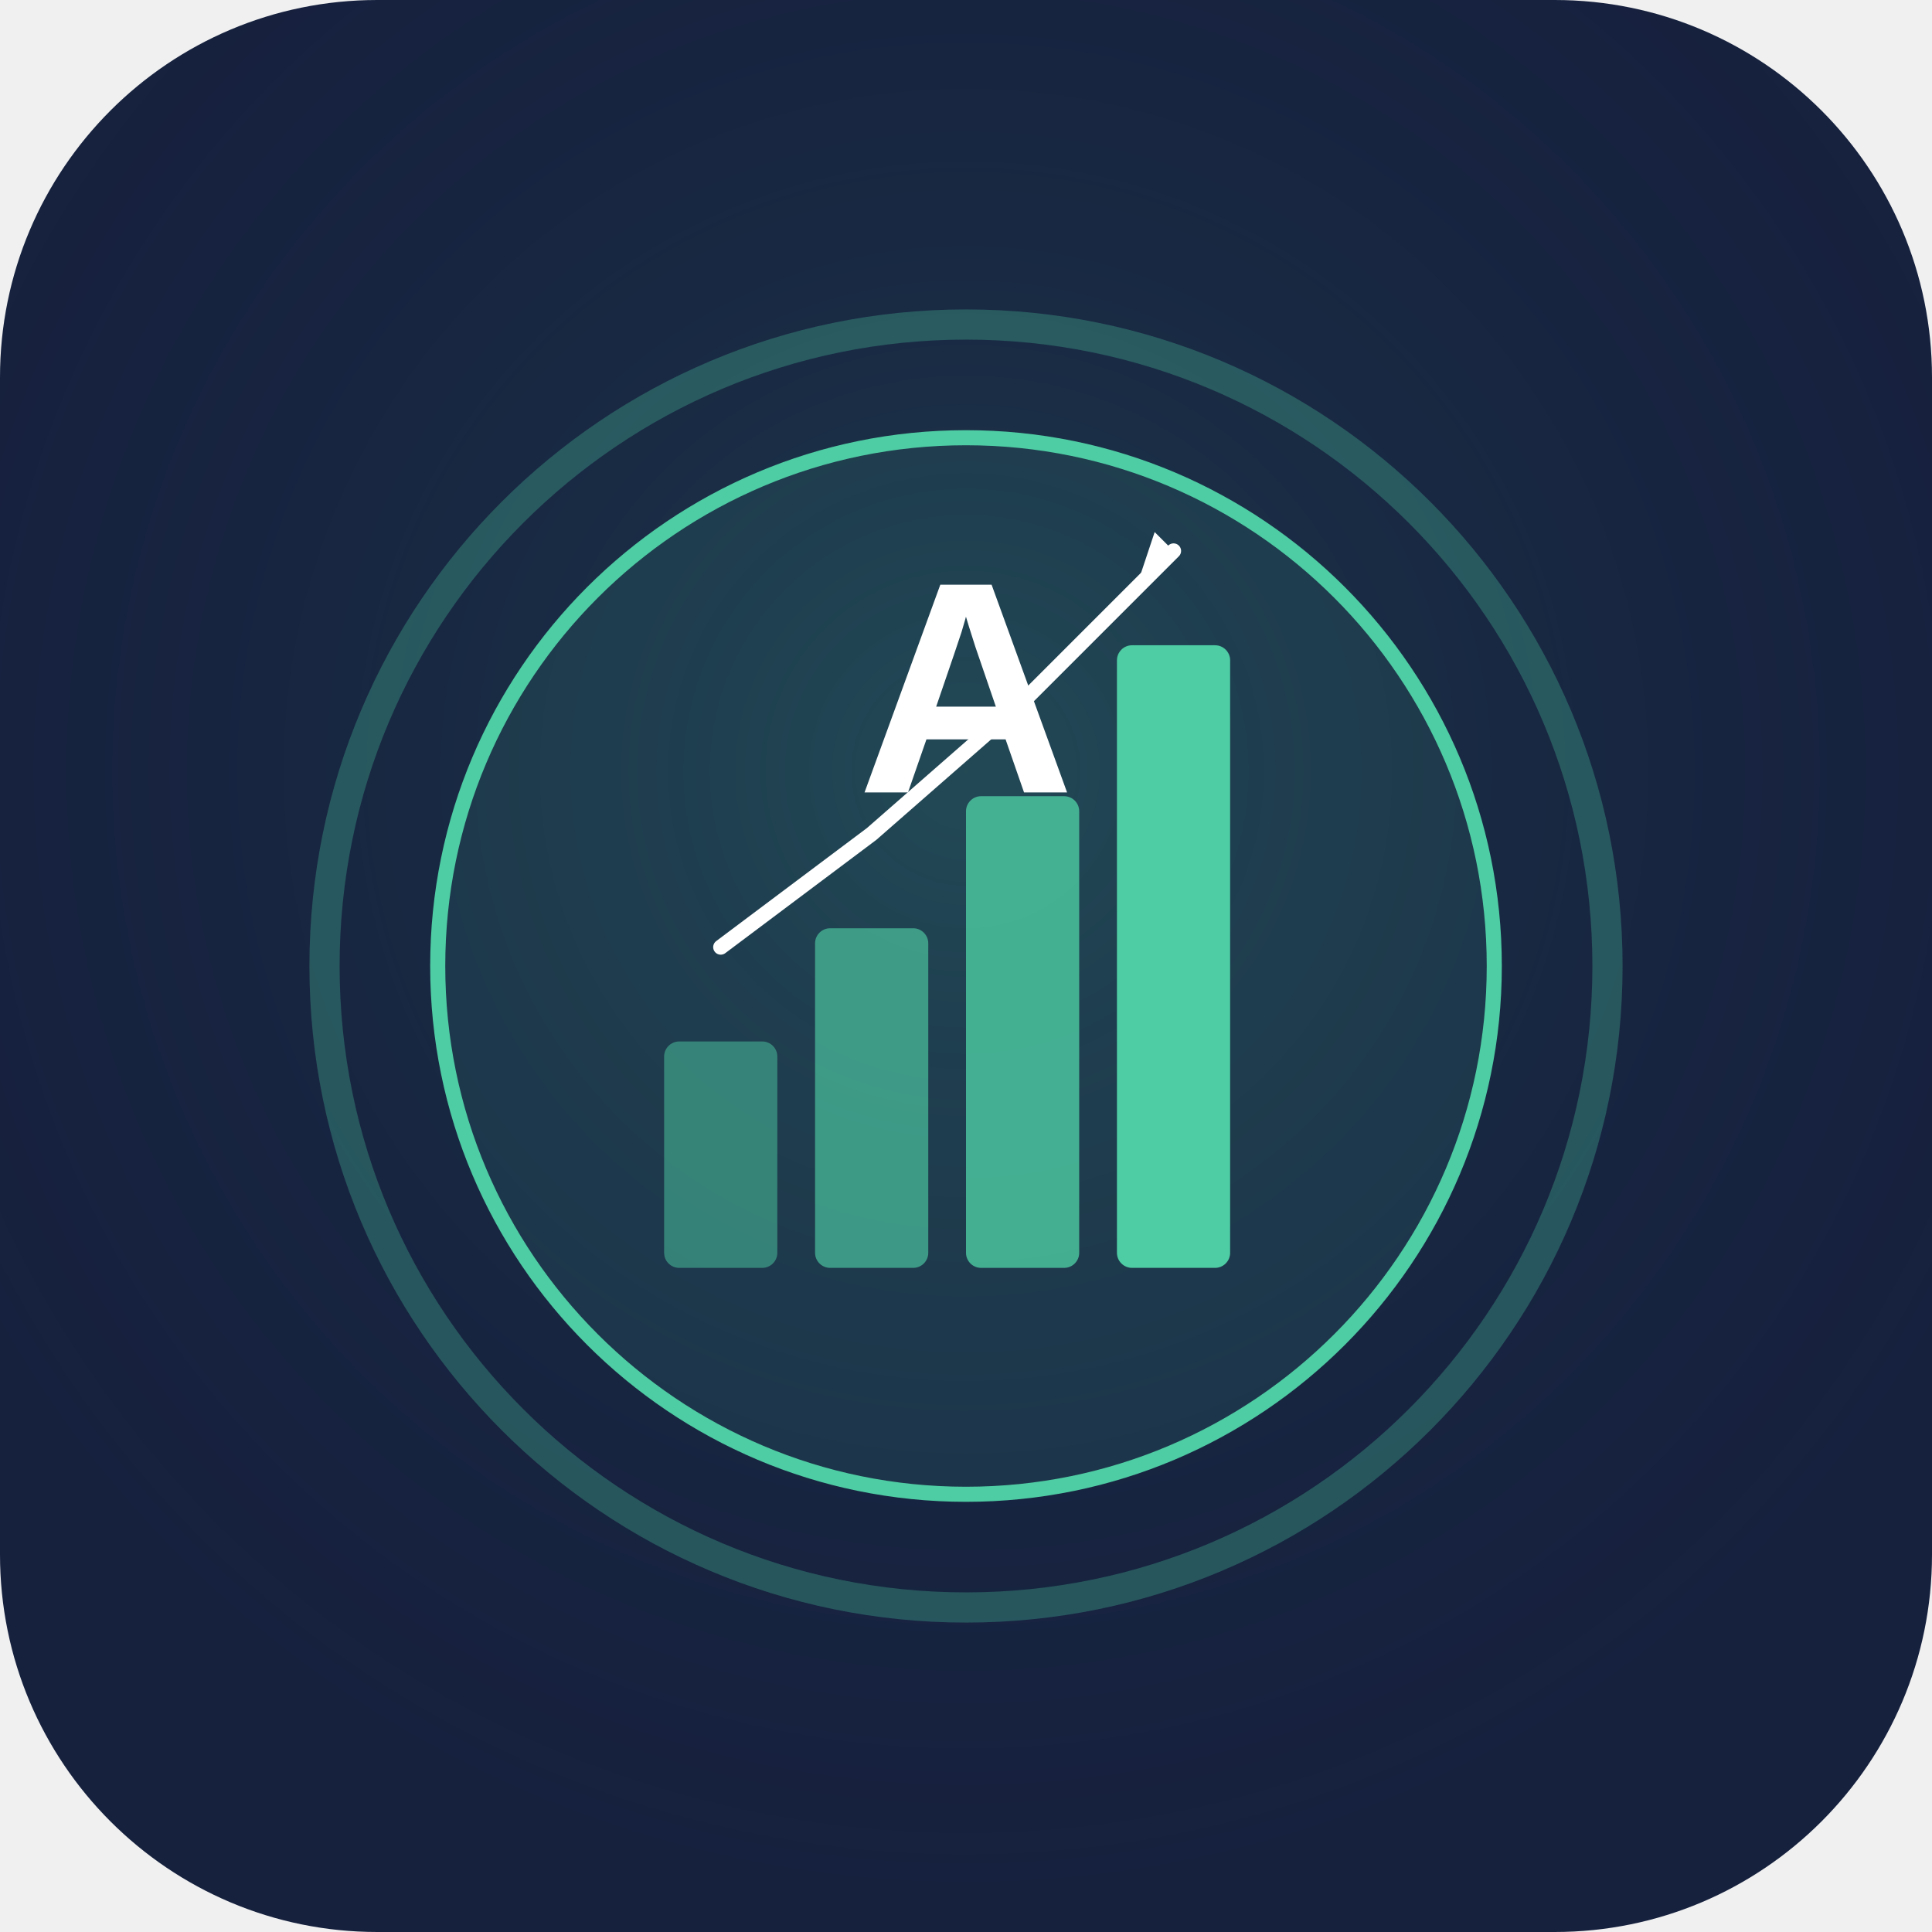
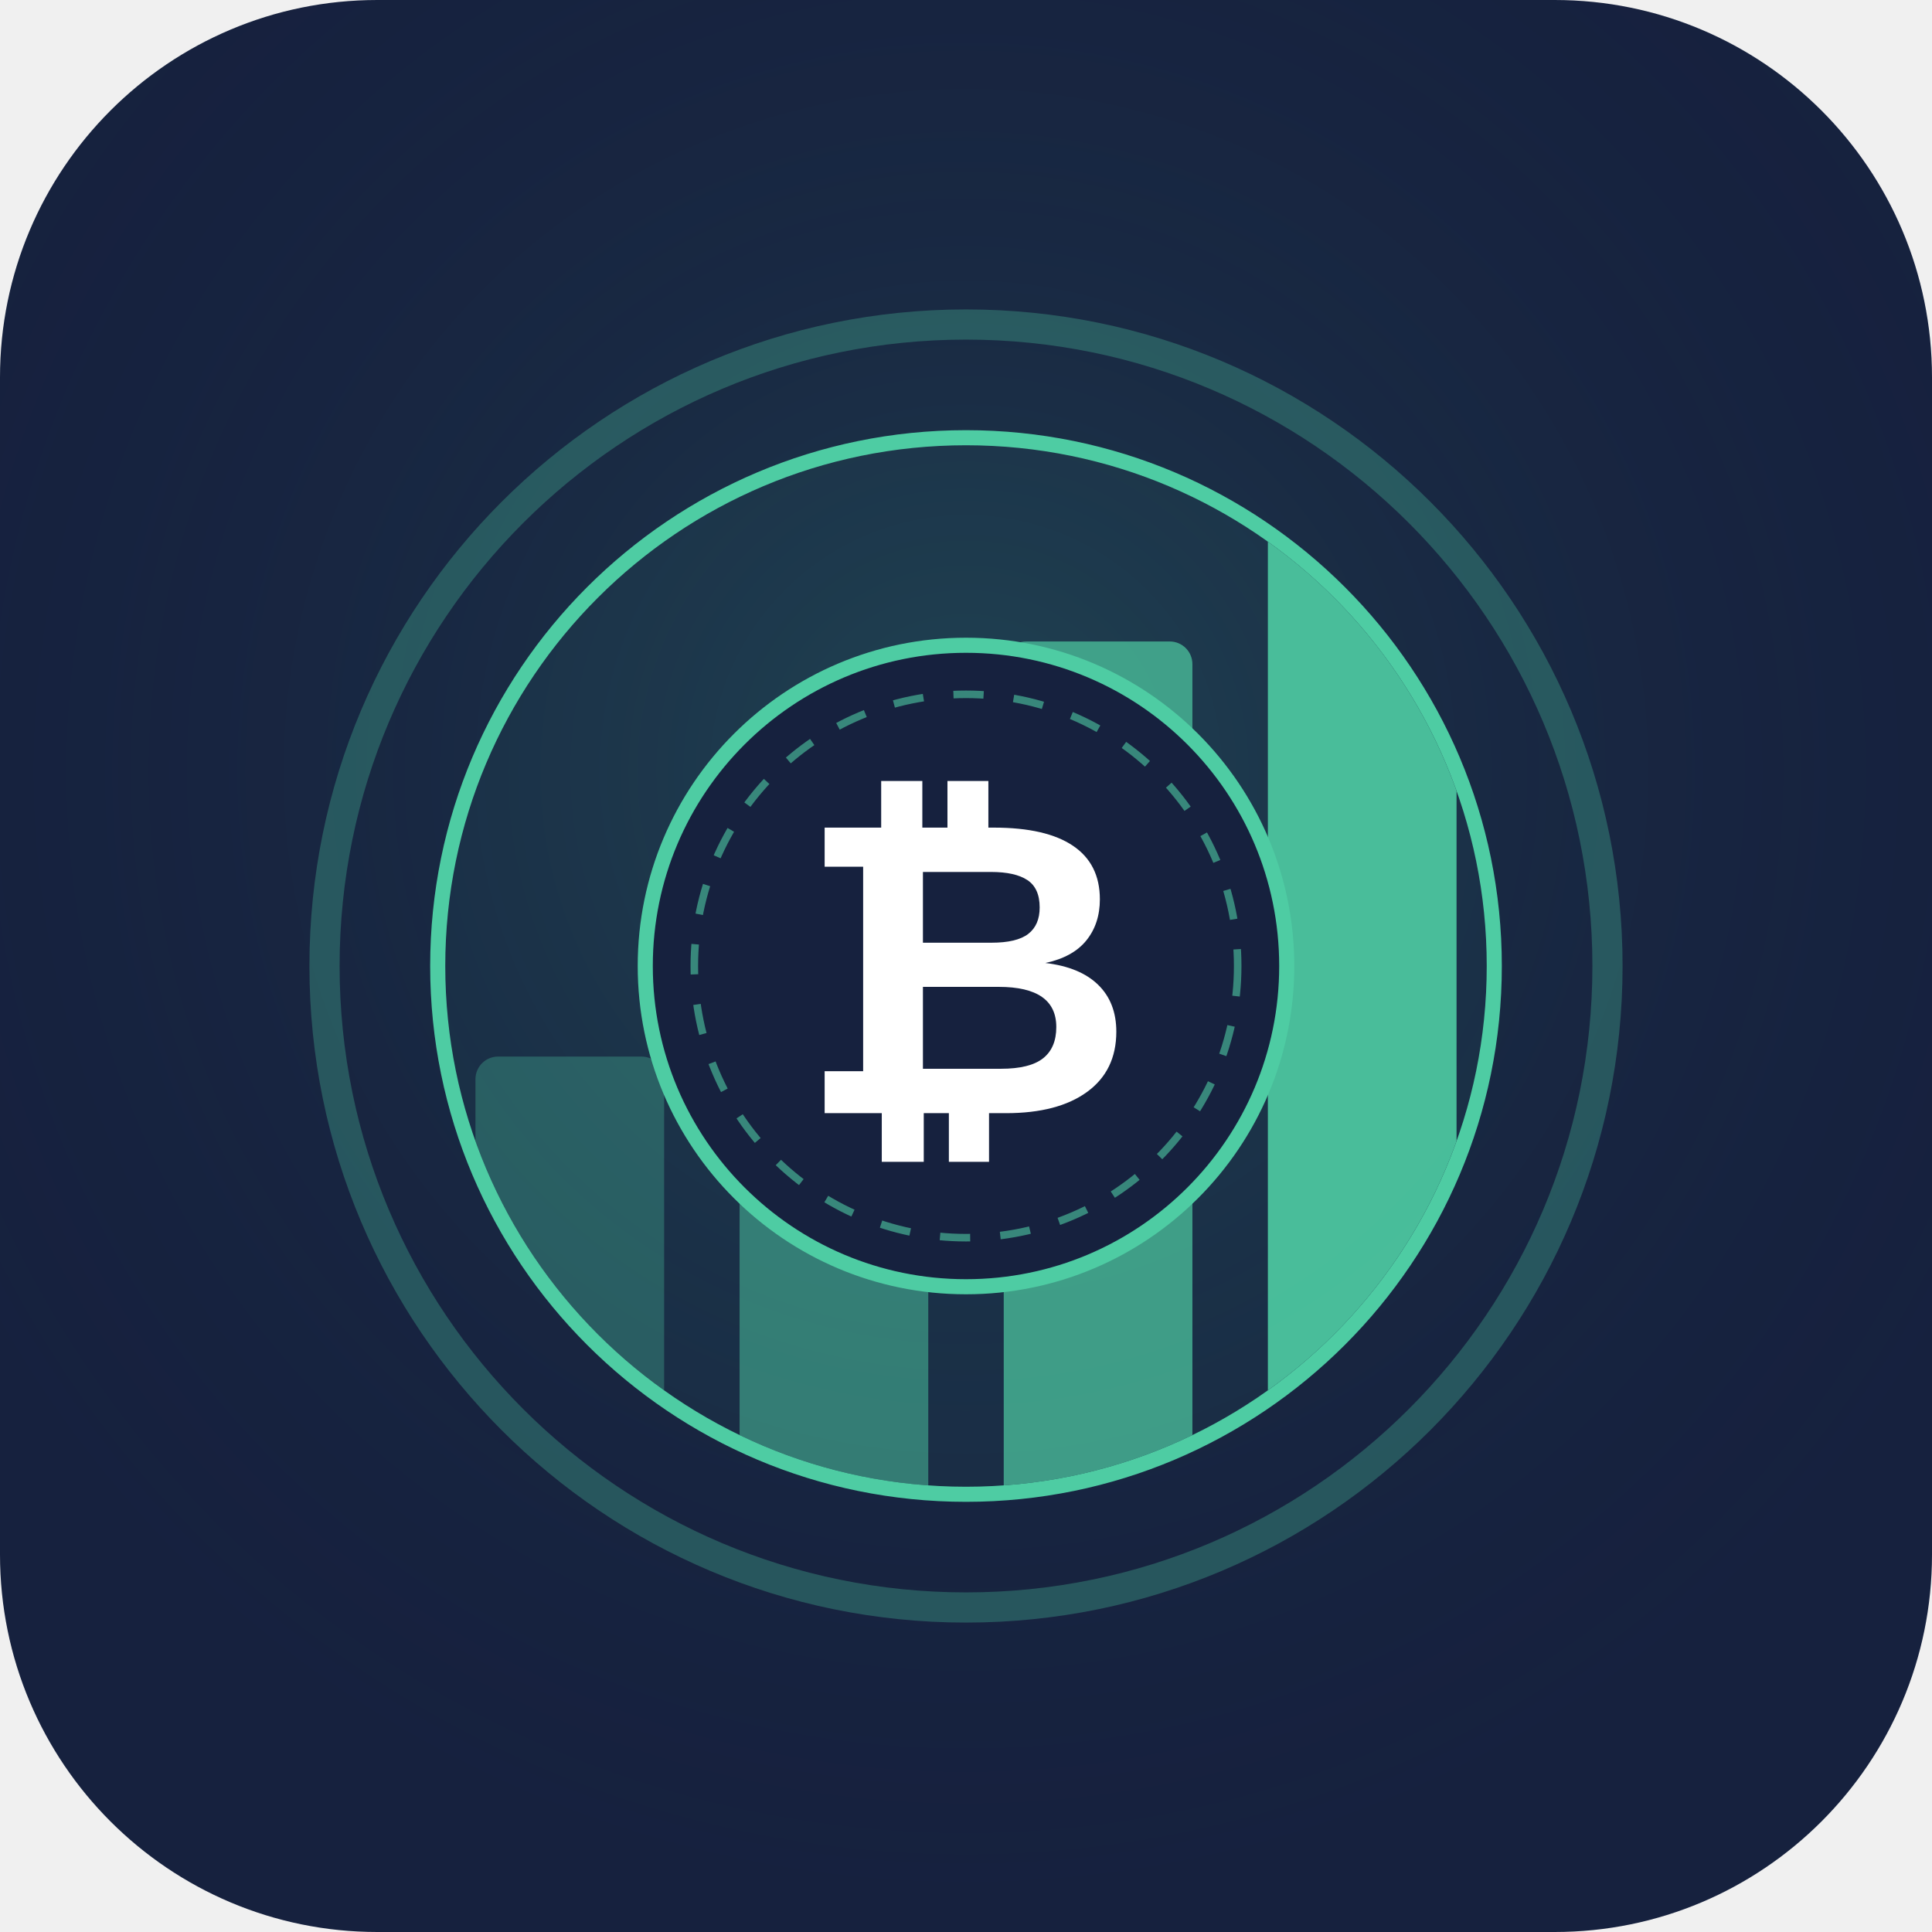
<svg xmlns="http://www.w3.org/2000/svg" width="512" height="512" viewBox="0 0 512 512">
  <rect width="512" height="512" rx="100" fill="#16213E" />
  <defs>
    <radialGradient id="glow" cx="50%" cy="40%" r="60%">
      <stop offset="0%" stop-color="#4ECCA3" stop-opacity="0.15" />
      <stop offset="100%" stop-color="#16213E" stop-opacity="0" />
    </radialGradient>
+     <clipPath id="innerCircleClip">
+       <circle cx="256" cy="256" r="138" />
+     </clipPath>
  </defs>
  <rect width="512" height="512" rx="100" fill="url(#glow)" />
  <circle cx="256" cy="256" r="170" fill="none" stroke="#4ECCA3" stroke-width="8" opacity="0.3" />
-   <circle cx="256" cy="256" r="140" fill="#4ECCA3" fill-opacity="0.1" stroke="#4ECCA3" stroke-width="4" />
-   <g transform="translate(256,256)">
-     <rect x="-80" y="20" width="30" height="60" rx="4" fill="#4ECCA3" opacity="0.5" />
-     <rect x="-40" y="-10" width="30" height="90" rx="4" fill="#4ECCA3" opacity="0.65" />
-     <rect x="0" y="-45" width="30" height="125" rx="4" fill="#4ECCA3" opacity="0.8" />
-     <rect x="40" y="-85" width="30" height="165" rx="4" fill="#4ECCA3" />
-     <polyline points="-65,-5 -25,-35 15,-70 55,-110" fill="none" stroke="#FFFFFF" stroke-width="4" stroke-linecap="round" stroke-linejoin="round" />
-     <polygon points="55,-110 45,-100 50,-115" fill="#FFFFFF" />
+   <circle cx="256" cy="256" r="140" fill="#4ECCA3" fill-opacity="0.05" stroke="#4ECCA3" stroke-width="4" />
+   <g clip-path="url(#innerCircleClip)">
+     <rect x="126" y="280" width="50" height="200" rx="6" fill="#4ECCA3" opacity="0.3" />
+     <rect x="196" y="230" width="50" height="250" rx="6" fill="#4ECCA3" opacity="0.5" />
+     <rect x="266" y="170" width="50" height="310" rx="6" fill="#4ECCA3" opacity="0.7" />
+     <rect x="336" y="100" width="50" height="380" rx="6" fill="#4ECCA3" opacity="0.9" />
  </g>
-   <text x="256" y="210" text-anchor="middle" font-family="Arial, Helvetica, sans-serif" font-size="80" font-weight="bold" fill="#FFFFFF" letter-spacing="-2">A</text>
+   <circle cx="256" cy="256" r="85" fill="#16213E" stroke="#4ECCA3" stroke-width="4" />
+   <circle cx="256" cy="256" r="72" fill="none" stroke="#4ECCA3" stroke-width="2" stroke-dasharray="8 8" opacity="0.6" />
+   <text x="256" y="295" text-anchor="middle" font-family="Arial, Helvetica, sans-serif" font-size="110" font-weight="bold" fill="#FFFFFF">₿</text>
</svg>
